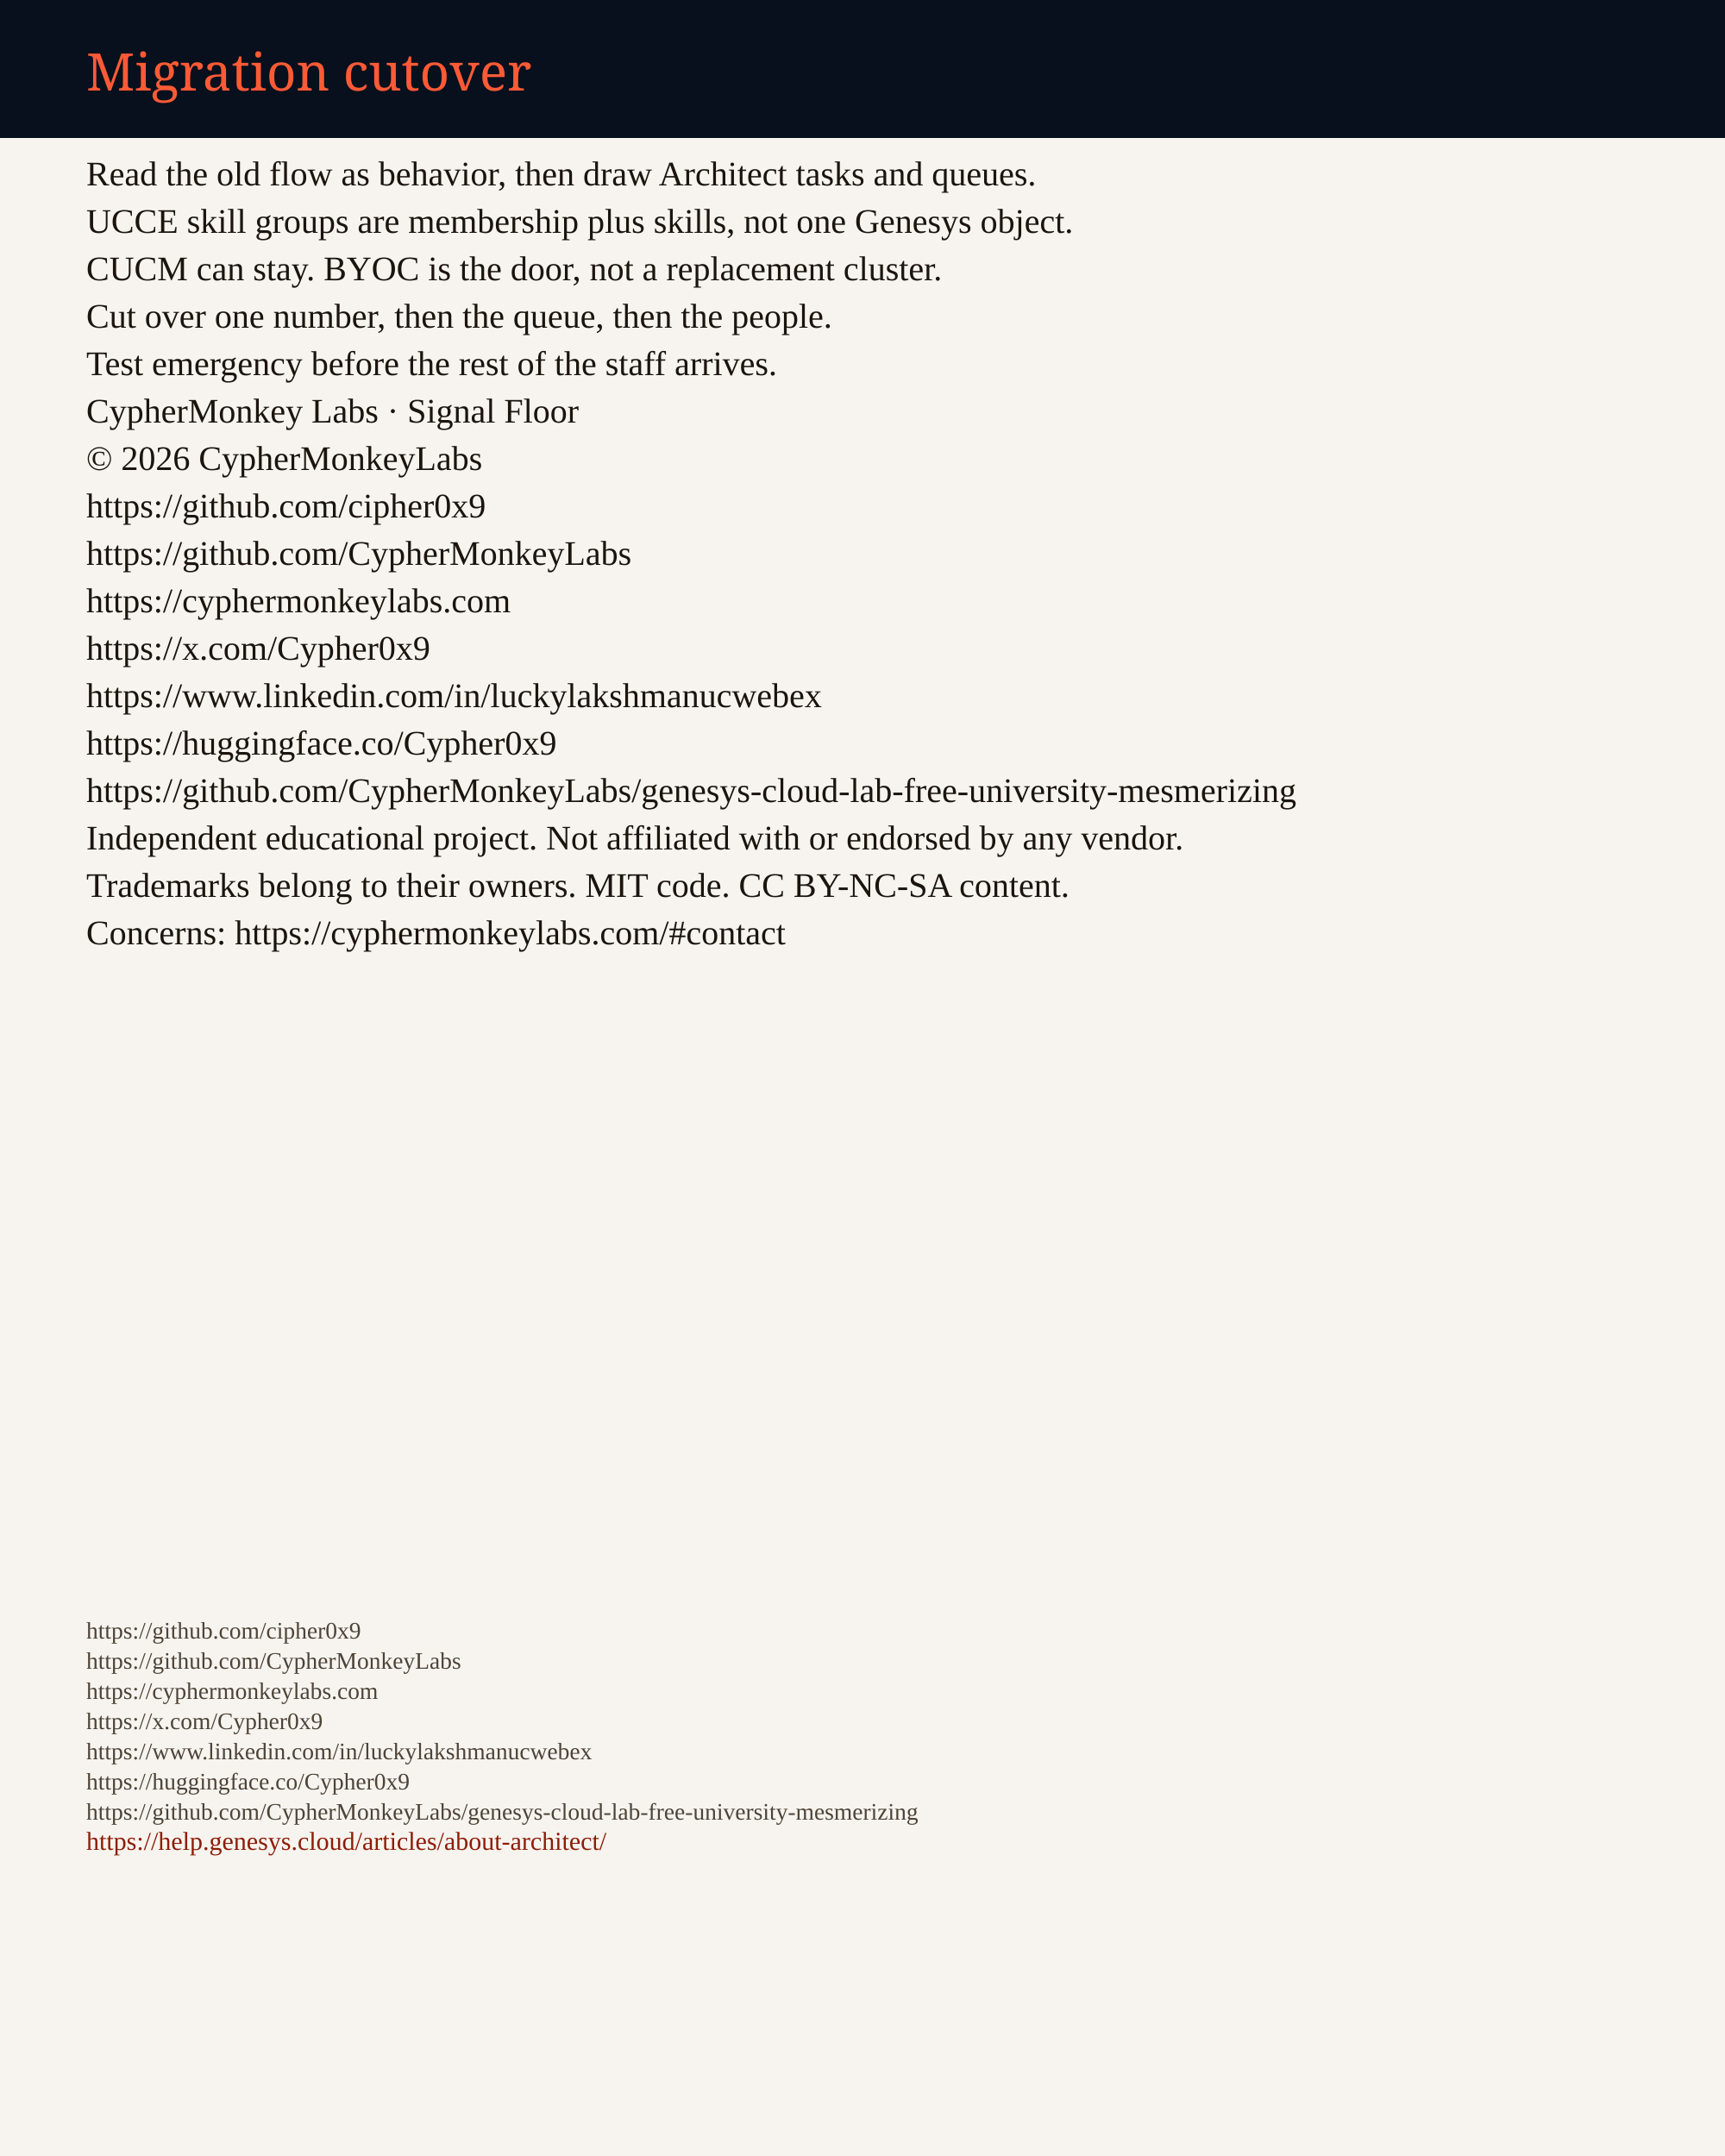
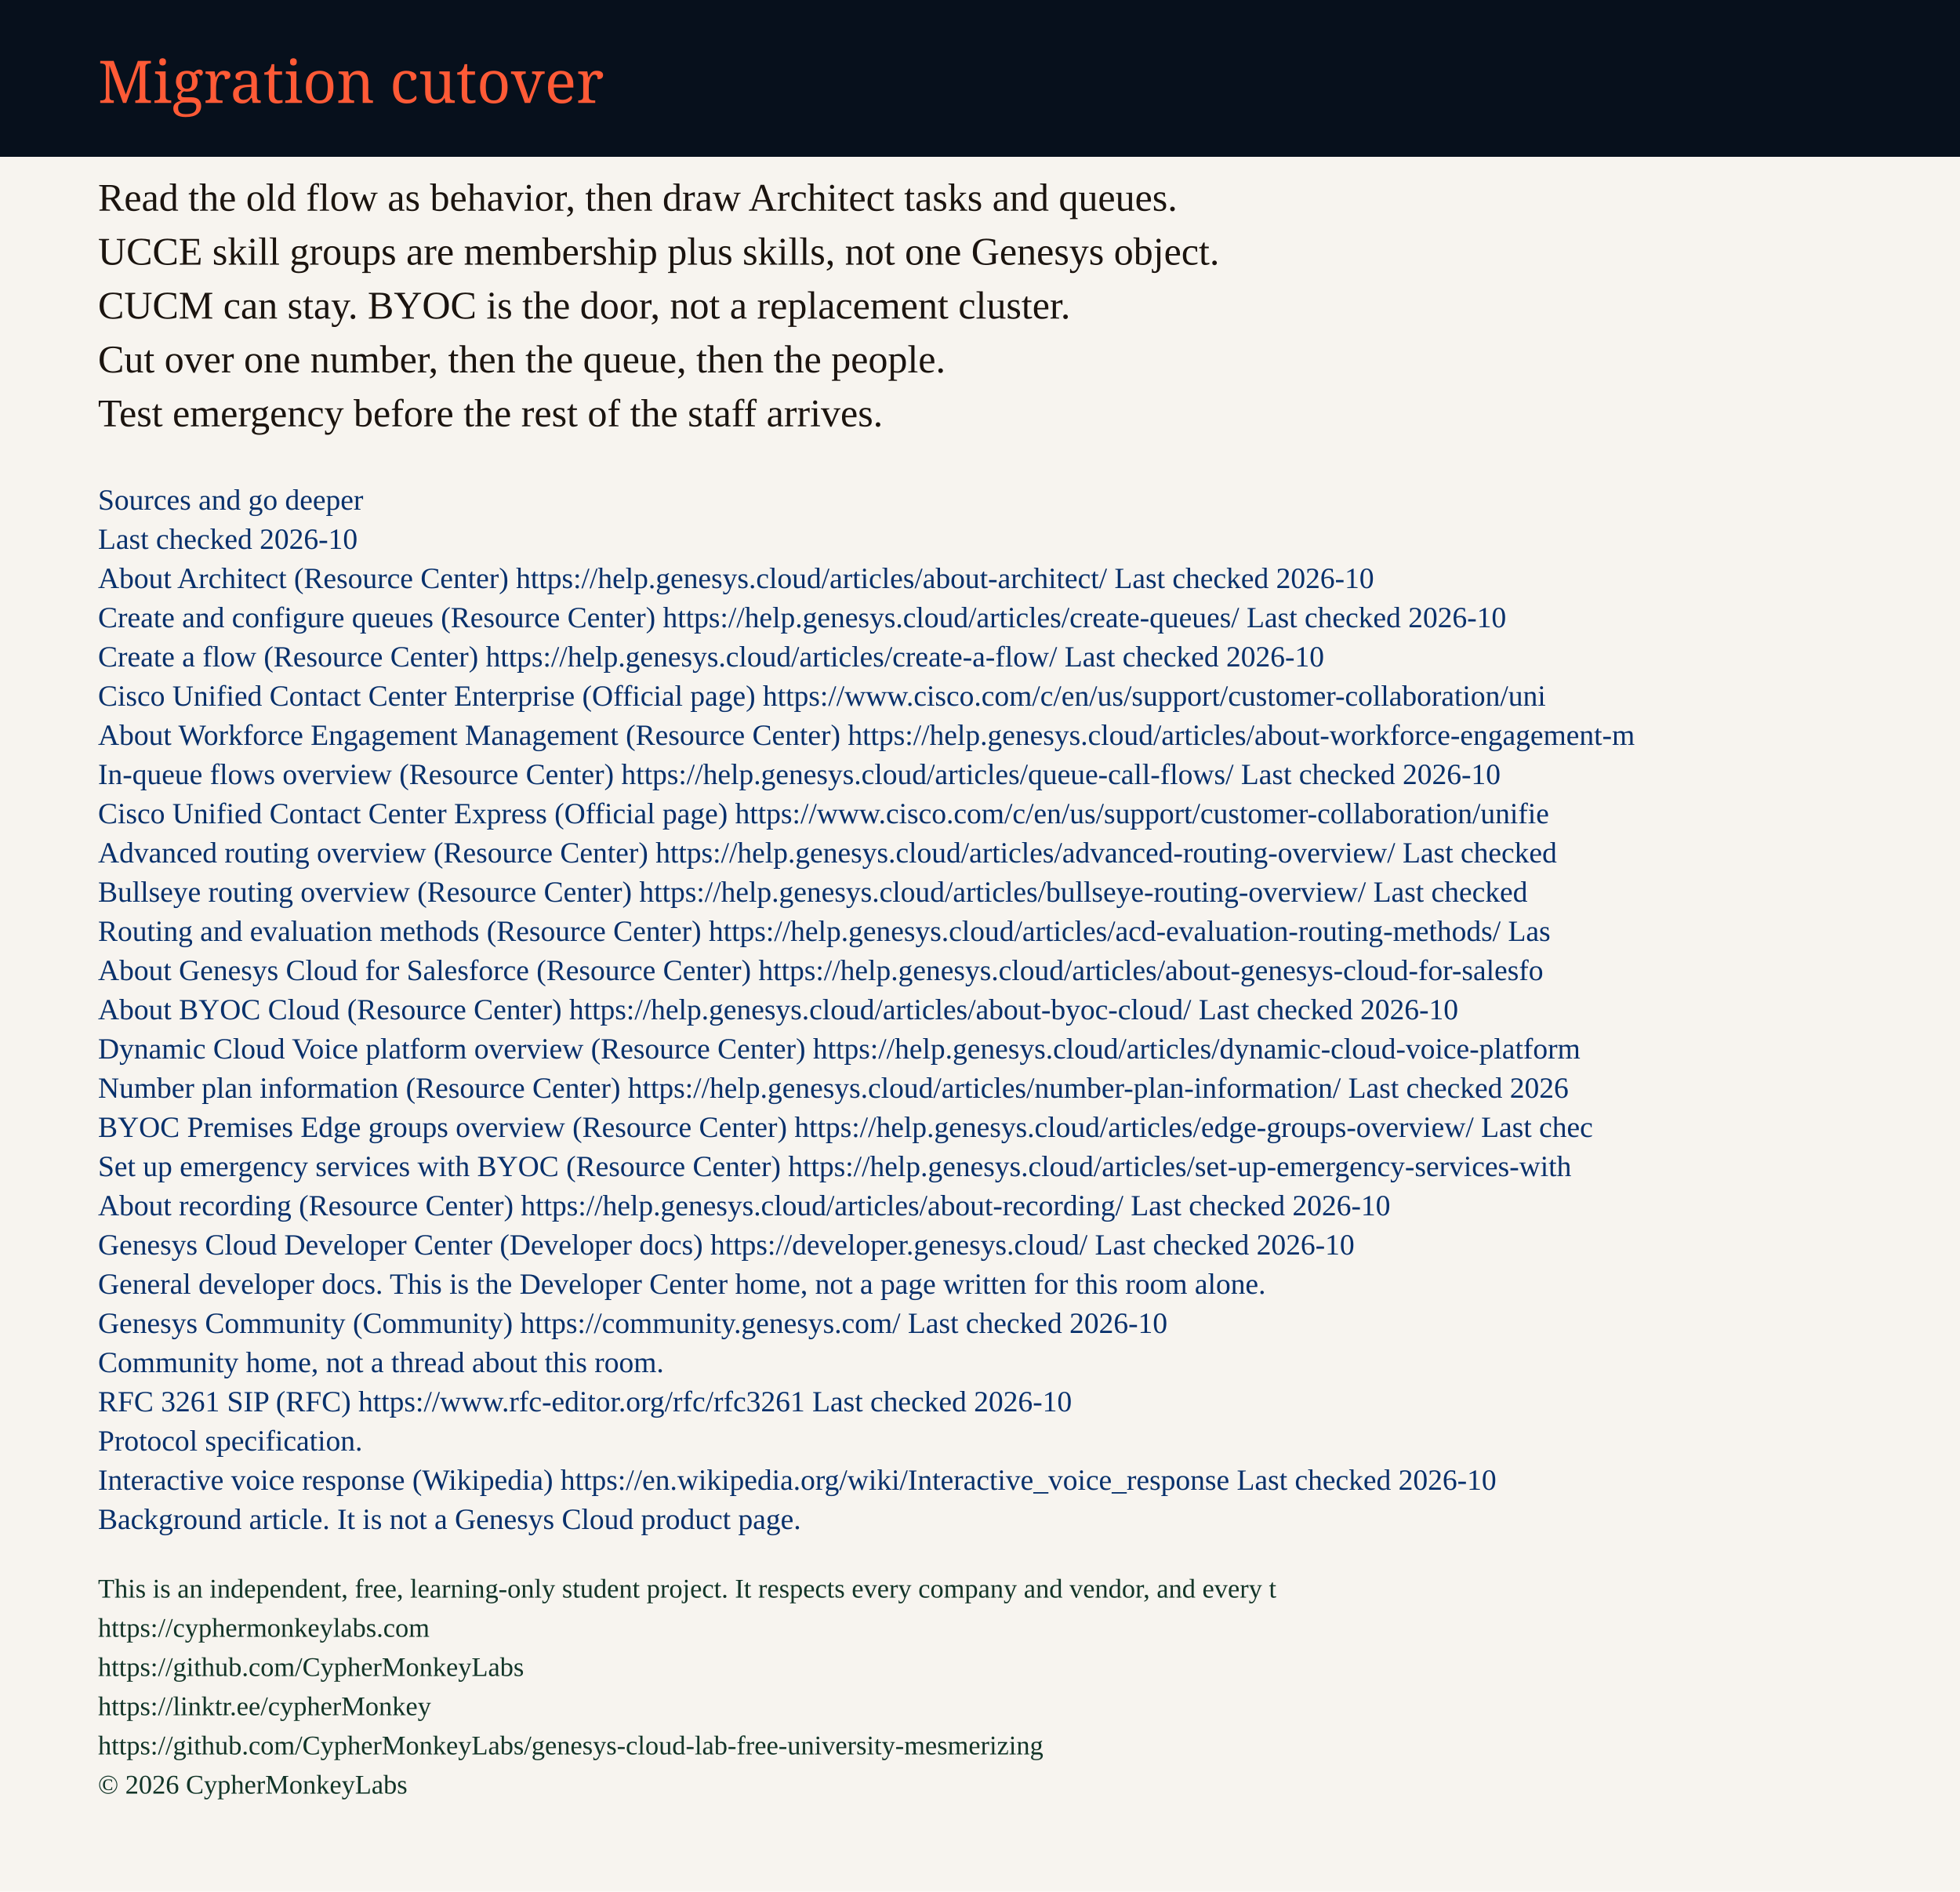
- <svg xmlns="http://www.w3.org/2000/svg" width="800" height="1000" viewBox="0 0 800 1000">
-   <rect width="800" height="1000" fill="#f7f4ef" />
+ <svg xmlns="http://www.w3.org/2000/svg" width="800" height="772" viewBox="0 0 800 772">
+   <rect width="800" height="772" fill="#f7f4ef" />
  <rect width="800" height="64" fill="#07101c" />
  <text x="40" y="42" fill="#ff5a36" font-size="24" font-family="Georgia, serif">Migration cutover</text>
  <text x="40" y="86" font-size="16" fill="#1b140f">Read the old flow as behavior, then draw Architect tasks and queues.</text>
  <text x="40" y="108" font-size="16" fill="#1b140f">UCCE skill groups are membership plus skills, not one Genesys object.</text>
  <text x="40" y="130" font-size="16" fill="#1b140f">CUCM can stay. BYOC is the door, not a replacement cluster.</text>
  <text x="40" y="152" font-size="16" fill="#1b140f">Cut over one number, then the queue, then the people.</text>
  <text x="40" y="174" font-size="16" fill="#1b140f">Test emergency before the rest of the staff arrives.</text>
-   <text x="40" y="196" font-size="16" fill="#1b140f">CypherMonkey Labs · Signal Floor</text>
-   <text x="40" y="218" font-size="16" fill="#1b140f">© 2026 CypherMonkeyLabs</text>
-   <text x="40" y="240" font-size="16" fill="#1b140f">https://github.com/cipher0x9</text>
-   <text x="40" y="262" font-size="16" fill="#1b140f">https://github.com/CypherMonkeyLabs</text>
-   <text x="40" y="284" font-size="16" fill="#1b140f">https://cyphermonkeylabs.com</text>
-   <text x="40" y="306" font-size="16" fill="#1b140f">https://x.com/Cypher0x9</text>
-   <text x="40" y="328" font-size="16" fill="#1b140f">https://www.linkedin.com/in/luckylakshmanucwebex</text>
-   <text x="40" y="350" font-size="16" fill="#1b140f">https://huggingface.co/Cypher0x9</text>
-   <text x="40" y="372" font-size="16" fill="#1b140f">https://github.com/CypherMonkeyLabs/genesys-cloud-lab-free-university-mesmerizing</text>
-   <text x="40" y="394" font-size="16" fill="#1b140f">Independent educational project. Not affiliated with or endorsed by any vendor.</text>
-   <text x="40" y="416" font-size="16" fill="#1b140f">Trademarks belong to their owners. MIT code. CC BY-NC-SA content.</text>
-   <text x="40" y="438" font-size="16" fill="#1b140f">Concerns: https://cyphermonkeylabs.com/#contact</text>
-   <text x="40" y="760" font-size="11" fill="#4d4338">https://github.com/cipher0x9</text>
-   <text x="40" y="774" font-size="11" fill="#4d4338">https://github.com/CypherMonkeyLabs</text>
-   <text x="40" y="788" font-size="11" fill="#4d4338">https://cyphermonkeylabs.com</text>
-   <text x="40" y="802" font-size="11" fill="#4d4338">https://x.com/Cypher0x9</text>
-   <text x="40" y="816" font-size="11" fill="#4d4338">https://www.linkedin.com/in/luckylakshmanucwebex</text>
-   <text x="40" y="830" font-size="11" fill="#4d4338">https://huggingface.co/Cypher0x9</text>
-   <text x="40" y="844" font-size="11" fill="#4d4338">https://github.com/CypherMonkeyLabs/genesys-cloud-lab-free-university-mesmerizing</text>
-   <text x="40" y="858" font-size="12" fill="#8d1d08">https://help.genesys.cloud/articles/about-architect/</text>
+   <text x="40" y="208" font-size="12" fill="#08306b">Sources and go deeper</text>
+   <text x="40" y="224" font-size="12" fill="#08306b">Last checked 2026-10</text>
+   <text x="40" y="240" font-size="12" fill="#08306b">About Architect (Resource Center) https://help.genesys.cloud/articles/about-architect/ Last checked 2026-10</text>
+   <text x="40" y="256" font-size="12" fill="#08306b">Create and configure queues (Resource Center) https://help.genesys.cloud/articles/create-queues/ Last checked 2026-10</text>
+   <text x="40" y="272" font-size="12" fill="#08306b">Create a flow (Resource Center) https://help.genesys.cloud/articles/create-a-flow/ Last checked 2026-10</text>
+   <text x="40" y="288" font-size="12" fill="#08306b">Cisco Unified Contact Center Enterprise (Official page) https://www.cisco.com/c/en/us/support/customer-collaboration/uni</text>
+   <text x="40" y="304" font-size="12" fill="#08306b">About Workforce Engagement Management (Resource Center) https://help.genesys.cloud/articles/about-workforce-engagement-m</text>
+   <text x="40" y="320" font-size="12" fill="#08306b">In-queue flows overview (Resource Center) https://help.genesys.cloud/articles/queue-call-flows/ Last checked 2026-10</text>
+   <text x="40" y="336" font-size="12" fill="#08306b">Cisco Unified Contact Center Express (Official page) https://www.cisco.com/c/en/us/support/customer-collaboration/unifie</text>
+   <text x="40" y="352" font-size="12" fill="#08306b">Advanced routing overview (Resource Center) https://help.genesys.cloud/articles/advanced-routing-overview/ Last checked </text>
+   <text x="40" y="368" font-size="12" fill="#08306b">Bullseye routing overview (Resource Center) https://help.genesys.cloud/articles/bullseye-routing-overview/ Last checked </text>
+   <text x="40" y="384" font-size="12" fill="#08306b">Routing and evaluation methods (Resource Center) https://help.genesys.cloud/articles/acd-evaluation-routing-methods/ Las</text>
+   <text x="40" y="400" font-size="12" fill="#08306b">About Genesys Cloud for Salesforce (Resource Center) https://help.genesys.cloud/articles/about-genesys-cloud-for-salesfo</text>
+   <text x="40" y="416" font-size="12" fill="#08306b">About BYOC Cloud (Resource Center) https://help.genesys.cloud/articles/about-byoc-cloud/ Last checked 2026-10</text>
+   <text x="40" y="432" font-size="12" fill="#08306b">Dynamic Cloud Voice platform overview (Resource Center) https://help.genesys.cloud/articles/dynamic-cloud-voice-platform</text>
+   <text x="40" y="448" font-size="12" fill="#08306b">Number plan information (Resource Center) https://help.genesys.cloud/articles/number-plan-information/ Last checked 2026</text>
+   <text x="40" y="464" font-size="12" fill="#08306b">BYOC Premises Edge groups overview (Resource Center) https://help.genesys.cloud/articles/edge-groups-overview/ Last chec</text>
+   <text x="40" y="480" font-size="12" fill="#08306b">Set up emergency services with BYOC (Resource Center) https://help.genesys.cloud/articles/set-up-emergency-services-with</text>
+   <text x="40" y="496" font-size="12" fill="#08306b">About recording (Resource Center) https://help.genesys.cloud/articles/about-recording/ Last checked 2026-10</text>
+   <text x="40" y="512" font-size="12" fill="#08306b">Genesys Cloud Developer Center (Developer docs) https://developer.genesys.cloud/ Last checked 2026-10</text>
+   <text x="40" y="528" font-size="12" fill="#08306b">  General developer docs. This is the Developer Center home, not a page written for this room alone.</text>
+   <text x="40" y="544" font-size="12" fill="#08306b">Genesys Community (Community) https://community.genesys.com/ Last checked 2026-10</text>
+   <text x="40" y="560" font-size="12" fill="#08306b">  Community home, not a thread about this room.</text>
+   <text x="40" y="576" font-size="12" fill="#08306b">RFC 3261 SIP (RFC) https://www.rfc-editor.org/rfc/rfc3261 Last checked 2026-10</text>
+   <text x="40" y="592" font-size="12" fill="#08306b">  Protocol specification.</text>
+   <text x="40" y="608" font-size="12" fill="#08306b">Interactive voice response (Wikipedia) https://en.wikipedia.org/wiki/Interactive_voice_response Last checked 2026-10</text>
+   <text x="40" y="624" font-size="12" fill="#08306b">  Background article. It is not a Genesys Cloud product page.</text>
+   <text x="40" y="652" font-size="11" fill="#123528">This is an independent, free, learning-only student project. It respects every company and vendor, and every t</text>
+   <text x="40" y="668" font-size="11" fill="#123528">https://cyphermonkeylabs.com</text>
+   <text x="40" y="684" font-size="11" fill="#123528">https://github.com/CypherMonkeyLabs</text>
+   <text x="40" y="700" font-size="11" fill="#123528">https://linktr.ee/cypherMonkey</text>
+   <text x="40" y="716" font-size="11" fill="#123528">https://github.com/CypherMonkeyLabs/genesys-cloud-lab-free-university-mesmerizing</text>
+   <text x="40" y="732" font-size="11" fill="#123528">© 2026 CypherMonkeyLabs</text>
</svg>
